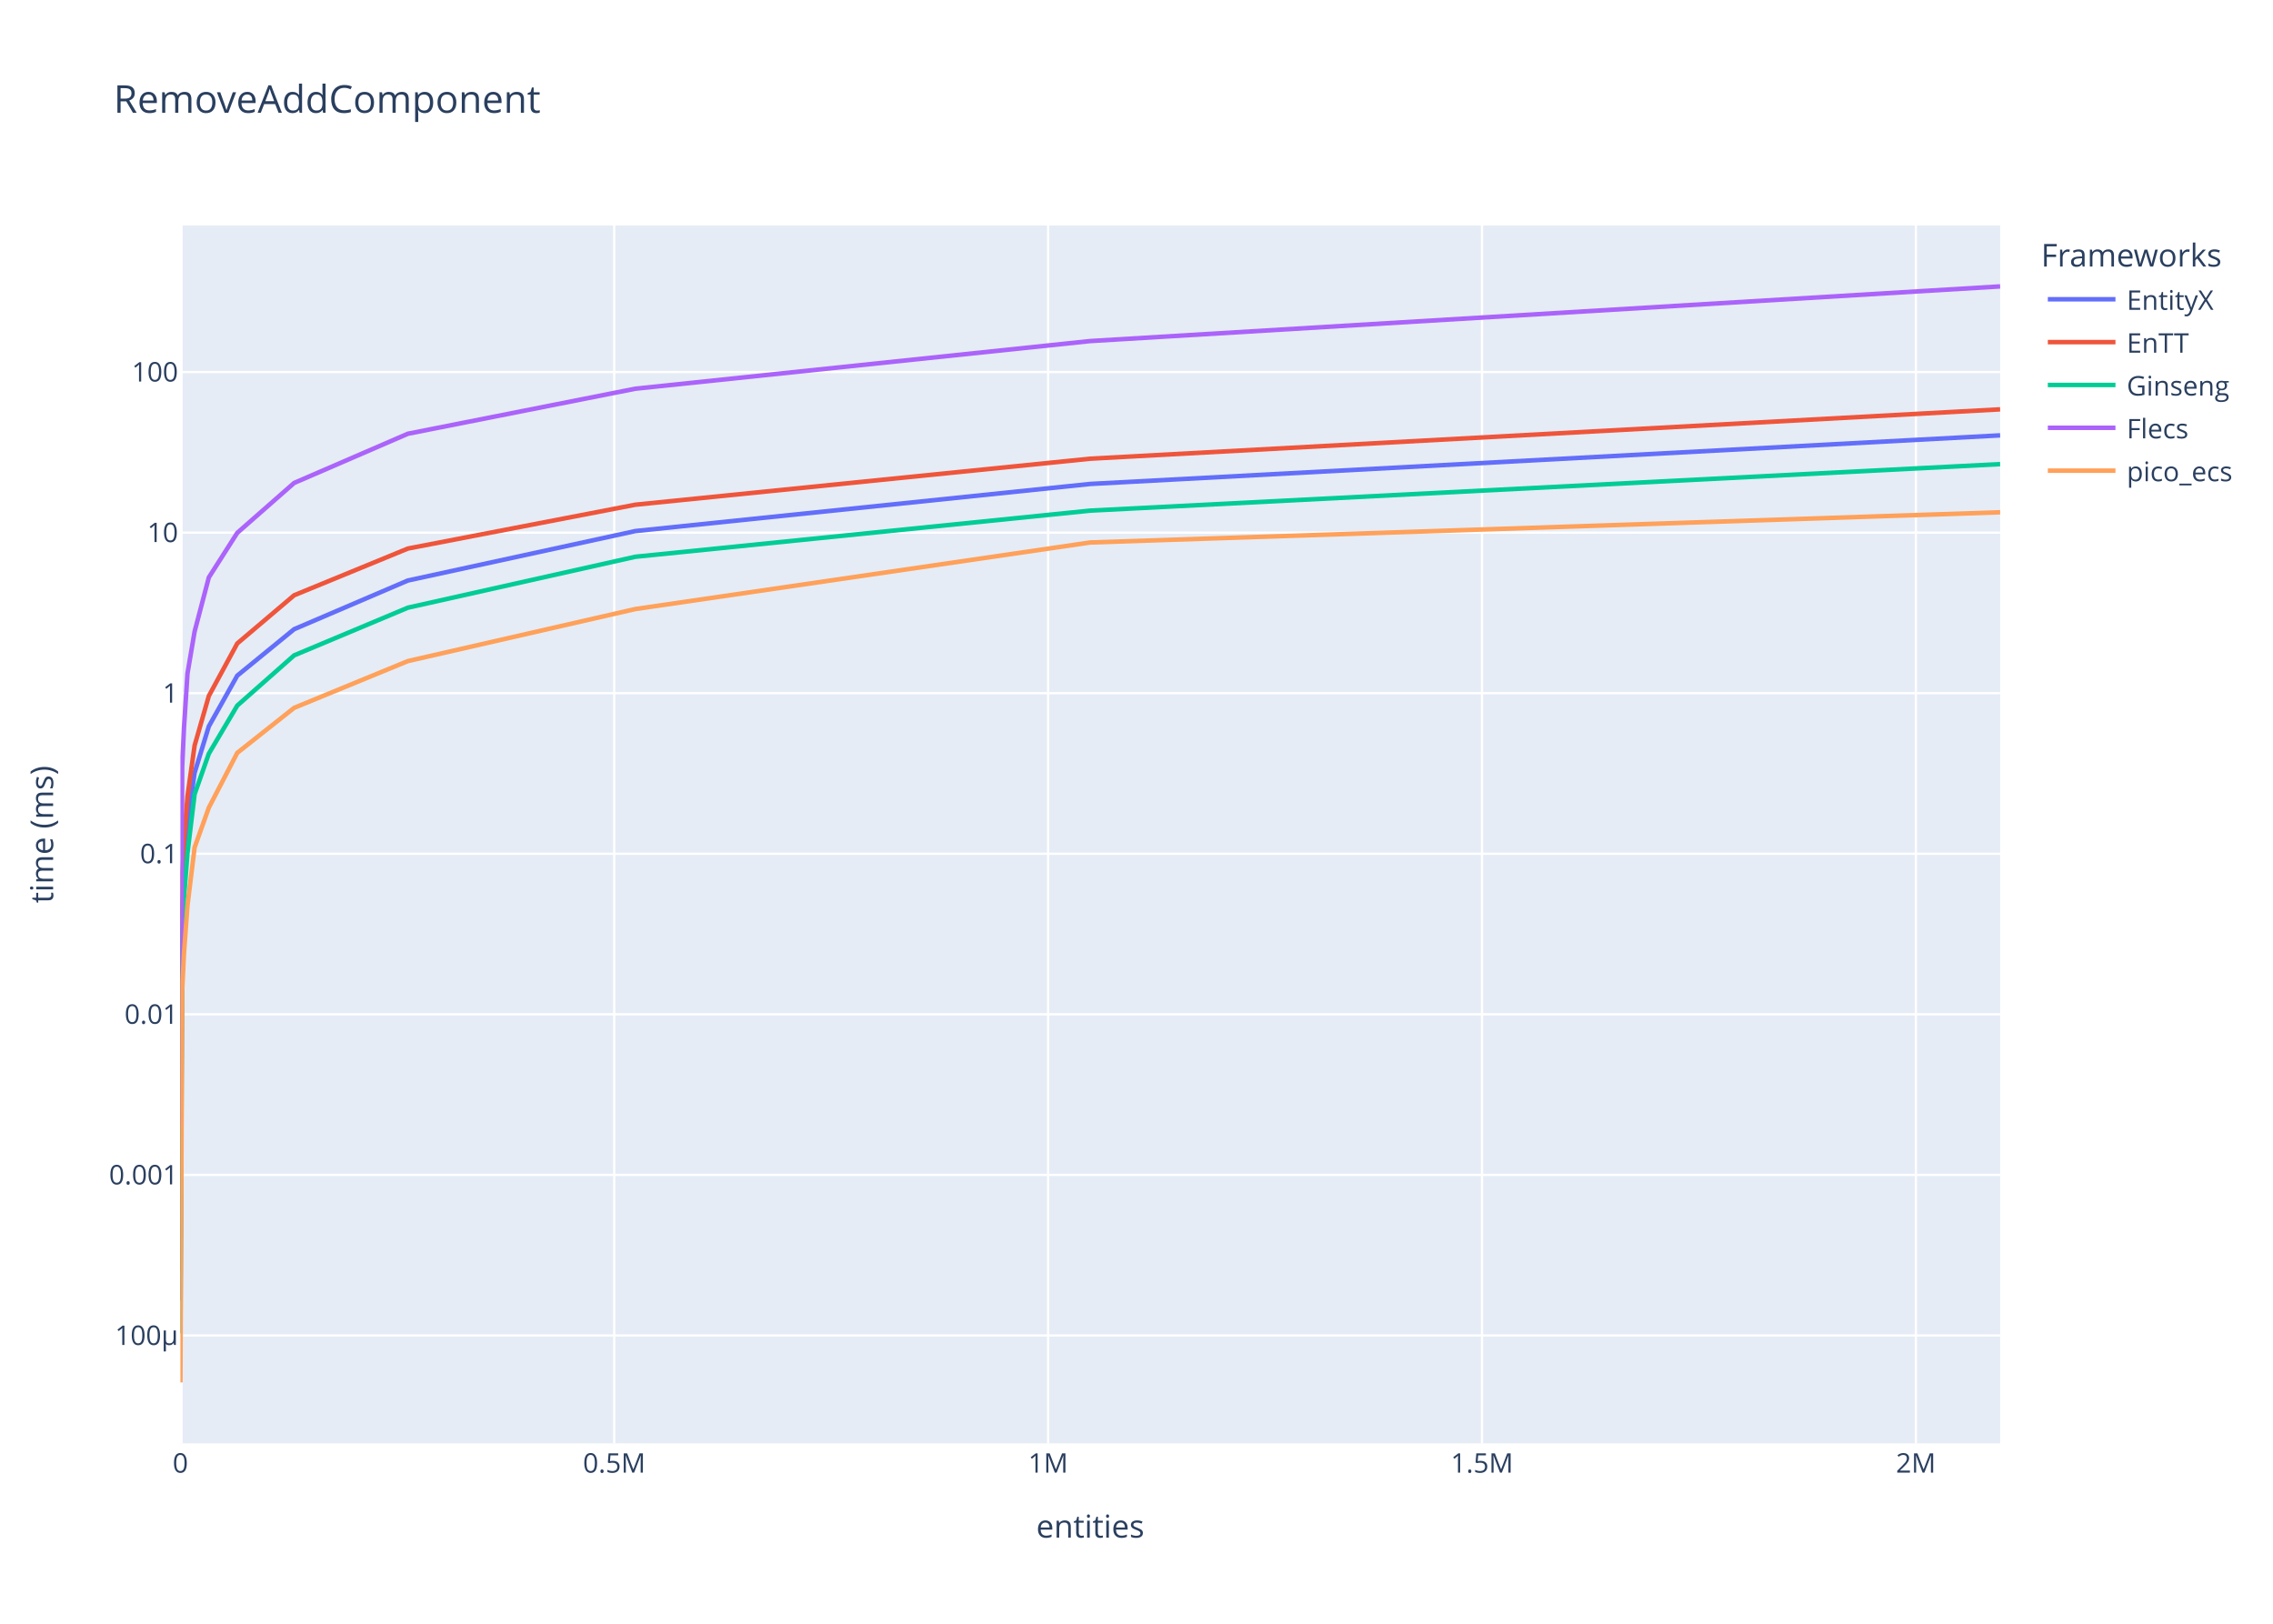
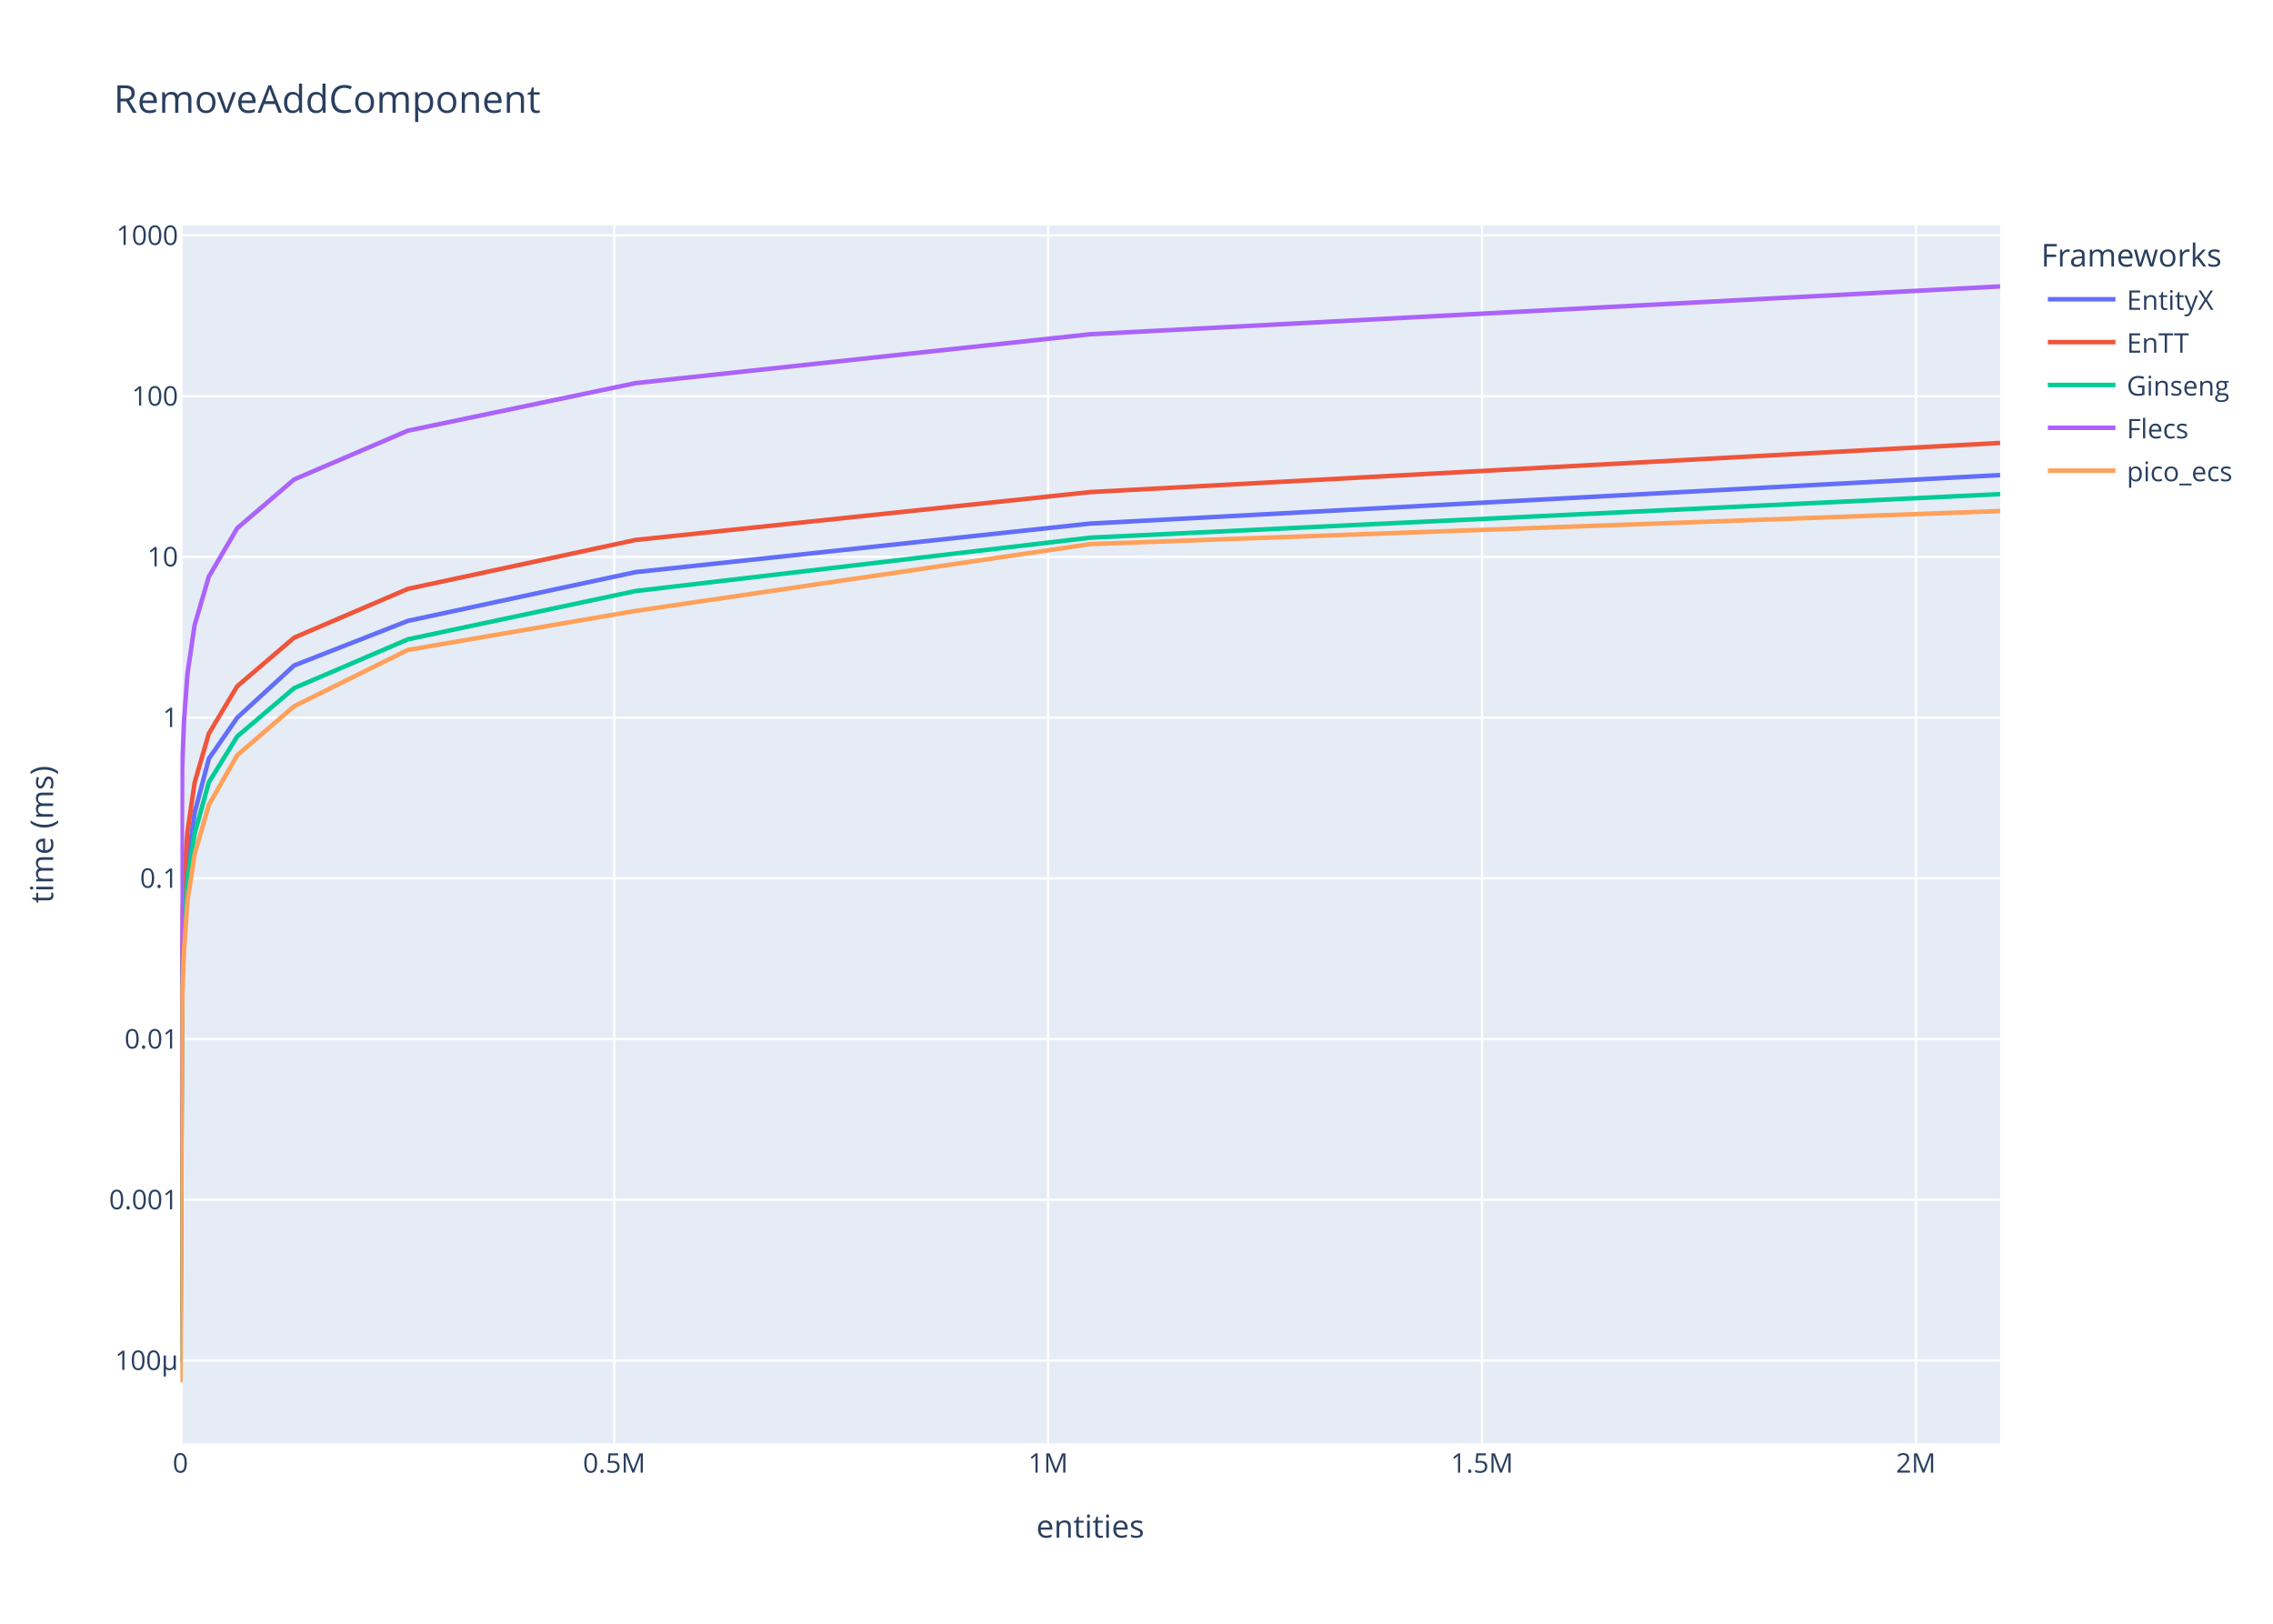
<svg xmlns="http://www.w3.org/2000/svg" class="main-svg" width="1008" height="720" style="" viewBox="0 0 1008 720">
  <rect x="0" y="0" width="1008" height="720" style="fill: rgb(255, 255, 255); fill-opacity: 1;" />
-   <defs id="defs-0b0661">
+   <defs id="defs-dbc430">
    <g class="clips">
-       <clipPath id="clip0b0661xyplot" class="plotclip">
+       <clipPath id="clipdbc430xyplot" class="plotclip">
        <rect width="807" height="540" />
      </clipPath>
-       <clipPath class="axesclip" id="clip0b0661x">
+       <clipPath class="axesclip" id="clipdbc430x">
        <rect x="80" y="0" width="807" height="720" />
      </clipPath>
-       <clipPath class="axesclip" id="clip0b0661y">
+       <clipPath class="axesclip" id="clipdbc430y">
        <rect x="0" y="100" width="1008" height="540" />
      </clipPath>
-       <clipPath class="axesclip" id="clip0b0661xy">
+       <clipPath class="axesclip" id="clipdbc430xy">
        <rect x="80" y="100" width="807" height="540" />
      </clipPath>
    </g>
    <g class="gradients" />
    <g class="patterns" />
  </defs>
  <g class="bglayer">
    <rect class="bg" x="80" y="100" width="807" height="540" style="fill: rgb(229, 236, 246); fill-opacity: 1; stroke-width: 0;" />
  </g>
  <g class="layer-below">
    <g class="imagelayer" />
    <g class="shapelayer" />
  </g>
  <g class="cartesianlayer">
    <g class="subplot xy">
      <g class="layer-subplot">
        <g class="shapelayer" />
        <g class="imagelayer" />
      </g>
      <g class="minor-gridlayer">
        <g class="x" />
        <g class="y" />
      </g>
      <g class="gridlayer">
        <g class="x">
          <path class="xgrid crisp" transform="translate(272.4,0)" d="M0,100v540" style="stroke: rgb(255, 255, 255); stroke-opacity: 1; stroke-width: 1px;" />
          <path class="xgrid crisp" transform="translate(464.81,0)" d="M0,100v540" style="stroke: rgb(255, 255, 255); stroke-opacity: 1; stroke-width: 1px;" />
          <path class="xgrid crisp" transform="translate(657.21,0)" d="M0,100v540" style="stroke: rgb(255, 255, 255); stroke-opacity: 1; stroke-width: 1px;" />
          <path class="xgrid crisp" transform="translate(849.62,0)" d="M0,100v540" style="stroke: rgb(255, 255, 255); stroke-opacity: 1; stroke-width: 1px;" />
        </g>
        <g class="y">
-           <path class="ygrid crisp" transform="translate(0,592.18)" d="M80,0h807" style="stroke: rgb(255, 255, 255); stroke-opacity: 1; stroke-width: 1px;" />
-           <path class="ygrid crisp" transform="translate(0,520.98)" d="M80,0h807" style="stroke: rgb(255, 255, 255); stroke-opacity: 1; stroke-width: 1px;" />
-           <path class="ygrid crisp" transform="translate(0,449.77)" d="M80,0h807" style="stroke: rgb(255, 255, 255); stroke-opacity: 1; stroke-width: 1px;" />
-           <path class="ygrid crisp" transform="translate(0,378.57)" d="M80,0h807" style="stroke: rgb(255, 255, 255); stroke-opacity: 1; stroke-width: 1px;" />
-           <path class="ygrid crisp" transform="translate(0,307.37)" d="M80,0h807" style="stroke: rgb(255, 255, 255); stroke-opacity: 1; stroke-width: 1px;" />
-           <path class="ygrid crisp" transform="translate(0,236.17)" d="M80,0h807" style="stroke: rgb(255, 255, 255); stroke-opacity: 1; stroke-width: 1px;" />
-           <path class="ygrid crisp" transform="translate(0,164.97)" d="M80,0h807" style="stroke: rgb(255, 255, 255); stroke-opacity: 1; stroke-width: 1px;" />
+           <path class="ygrid crisp" transform="translate(0,603.26)" d="M80,0h807" style="stroke: rgb(255, 255, 255); stroke-opacity: 1; stroke-width: 1px;" />
+           <path class="ygrid crisp" transform="translate(0,531.99)" d="M80,0h807" style="stroke: rgb(255, 255, 255); stroke-opacity: 1; stroke-width: 1px;" />
+           <path class="ygrid crisp" transform="translate(0,460.73)" d="M80,0h807" style="stroke: rgb(255, 255, 255); stroke-opacity: 1; stroke-width: 1px;" />
+           <path class="ygrid crisp" transform="translate(0,389.46)" d="M80,0h807" style="stroke: rgb(255, 255, 255); stroke-opacity: 1; stroke-width: 1px;" />
+           <path class="ygrid crisp" transform="translate(0,318.19)" d="M80,0h807" style="stroke: rgb(255, 255, 255); stroke-opacity: 1; stroke-width: 1px;" />
+           <path class="ygrid crisp" transform="translate(0,246.93)" d="M80,0h807" style="stroke: rgb(255, 255, 255); stroke-opacity: 1; stroke-width: 1px;" />
+           <path class="ygrid crisp" transform="translate(0,175.66)" d="M80,0h807" style="stroke: rgb(255, 255, 255); stroke-opacity: 1; stroke-width: 1px;" />
+           <path class="ygrid crisp" transform="translate(0,104.39)" d="M80,0h807" style="stroke: rgb(255, 255, 255); stroke-opacity: 1; stroke-width: 1px;" />
        </g>
      </g>
      <g class="zerolinelayer">
        <path class="xzl zl crisp" transform="translate(80,0)" d="M0,100v540" style="stroke: rgb(255, 255, 255); stroke-opacity: 1; stroke-width: 2px;" />
      </g>
      <path class="xlines-below" />
      <path class="ylines-below" />
      <g class="overlines-below" />
      <g class="xaxislayer-below" />
      <g class="yaxislayer-below" />
      <g class="overaxes-below" />
-       <g class="plot" transform="translate(80,100)" clip-path="url(#clip0b0661xyplot)">
+       <g class="plot" transform="translate(80,100)" clip-path="url(#clipdbc430xyplot)">
        <g class="scatterlayer mlayer">
-           <g class="trace scatter tracea5a21c" style="stroke-miterlimit: 2; opacity: 1;">
-             <g class="fills" />
-             <g class="errorbars" />
-             <g class="lines">
-               <path class="js-line" d="M0,476.69L0.79,306.48L1.58,286.11L3.15,264.21L6.3,242.68L12.61,222.07L25.22,199.59L50.44,179L100.88,157.41L201.75,135.48L403.5,114.59L807,93.05" style="vector-effect: non-scaling-stroke; fill: none; stroke: rgb(99, 110, 250); stroke-opacity: 1; stroke-width: 2px; opacity: 1;" />
-             </g>
-             <g class="points" />
-             <g class="text" />
-           </g>
-           <g class="trace scatter trace42083f" style="stroke-miterlimit: 2; opacity: 1;">
-             <g class="fills" />
-             <g class="errorbars" />
-             <g class="lines">
-               <path class="js-line" d="M0,463.23L0.79,291.99L1.58,272.95L3.15,252.99L6.3,230.57L12.61,208.6L25.22,185.32L50.44,163.95L100.88,143.24L201.75,123.8L403.5,103.39L807,81.51" style="vector-effect: non-scaling-stroke; fill: none; stroke: rgb(239, 85, 59); stroke-opacity: 1; stroke-width: 2px; opacity: 1;" />
-             </g>
-             <g class="points" />
-             <g class="text" />
-           </g>
-           <g class="trace scatter tracefcf5d0" style="stroke-miterlimit: 2; opacity: 1;">
-             <g class="fills" />
-             <g class="errorbars" />
-             <g class="lines">
-               <path class="js-line" d="M0,491.26L0.79,320.08L1.58,298.15L3.15,278.08L6.3,252.15L12.61,234.19L25.22,212.87L50.44,190.6L100.88,169.46L201.75,146.88L403.5,126.42L807,105.8" style="vector-effect: non-scaling-stroke; fill: none; stroke: rgb(0, 204, 150); stroke-opacity: 1; stroke-width: 2px; opacity: 1;" />
-             </g>
-             <g class="points" />
-             <g class="text" />
-           </g>
-           <g class="trace scatter traceb6f478" style="stroke-miterlimit: 2; opacity: 1;">
-             <g class="fills" />
-             <g class="errorbars" />
-             <g class="lines">
-               <path class="js-line" d="M0,399.33L0.79,240.07L1.58,222.88L3.15,198.58L6.3,180.03L12.61,156.04L25.22,136.28L50.44,114.15L100.88,92.33L201.75,72.36L403.5,51.23L807,27" style="vector-effect: non-scaling-stroke; fill: none; stroke: rgb(171, 99, 250); stroke-opacity: 1; stroke-width: 2px; opacity: 1;" />
-             </g>
-             <g class="points" />
-             <g class="text" />
-           </g>
-           <g class="trace scatter traced5f481" style="stroke-miterlimit: 2; opacity: 1;">
-             <g class="fills" />
-             <g class="errorbars" />
-             <g class="lines">
-               <path class="js-line" d="M0,513L0.79,339.24L1.58,322.9L3.15,301.41L6.3,275.77L12.61,258.13L25.22,233.83L50.44,213.87L100.88,193.14L201.75,170.06L403.5,140.54L807,127.15" style="vector-effect: non-scaling-stroke; fill: none; stroke: rgb(255, 161, 90); stroke-opacity: 1; stroke-width: 2px; opacity: 1;" />
+           <g class="trace scatter trace1f58e0" style="stroke-miterlimit: 2; opacity: 1;">
+             <g class="fills" />
+             <g class="errorbars" />
+             <g class="lines">
+               <path class="js-line" d="M0,496.35L0.79,326.07L1.58,304.6L3.15,283.14L6.3,260.43L12.61,236.43L25.22,218.21L50.44,195.08L100.88,175.31L201.75,153.7L403.5,132.16L807,110.65" style="vector-effect: non-scaling-stroke; fill: none; stroke: rgb(99, 110, 250); stroke-opacity: 1; stroke-width: 2px; opacity: 1;" />
+             </g>
+             <g class="points" />
+             <g class="text" />
+           </g>
+           <g class="trace scatter trace04c238" style="stroke-miterlimit: 2; opacity: 1;">
+             <g class="fills" />
+             <g class="errorbars" />
+             <g class="lines">
+               <path class="js-line" d="M0,481.96L0.79,311.47L1.58,290.13L3.15,268.67L6.3,247.06L12.61,225.29L25.22,204.26L50.44,182.75L100.88,161.12L201.75,139.44L403.5,118.2L807,96.41" style="vector-effect: non-scaling-stroke; fill: none; stroke: rgb(239, 85, 59); stroke-opacity: 1; stroke-width: 2px; opacity: 1;" />
+             </g>
+             <g class="points" />
+             <g class="text" />
+           </g>
+           <g class="trace scatter trace6ea2cc" style="stroke-miterlimit: 2; opacity: 1;">
+             <g class="fills" />
+             <g class="errorbars" />
+             <g class="lines">
+               <path class="js-line" d="M0,504.2L0.79,334.51L1.58,312.87L3.15,289.79L6.3,269.65L12.61,246.91L25.22,226.53L50.44,205.12L100.88,183.49L201.75,162.09L403.5,138.41L807,119.1" style="vector-effect: non-scaling-stroke; fill: none; stroke: rgb(0, 204, 150); stroke-opacity: 1; stroke-width: 2px; opacity: 1;" />
+             </g>
+             <g class="points" />
+             <g class="text" />
+           </g>
+           <g class="trace scatter trace8c77bf" style="stroke-miterlimit: 2; opacity: 1;">
+             <g class="fills" />
+             <g class="errorbars" />
+             <g class="lines">
+               <path class="js-line" d="M0,412.94L0.79,240.81L1.58,219.97L3.15,198.66L6.3,177.2L12.61,155.69L25.22,134.19L50.44,112.59L100.88,90.97L201.75,69.9L403.5,48.21L807,27" style="vector-effect: non-scaling-stroke; fill: none; stroke: rgb(171, 99, 250); stroke-opacity: 1; stroke-width: 2px; opacity: 1;" />
+             </g>
+             <g class="points" />
+             <g class="text" />
+           </g>
+           <g class="trace scatter tracec557d5" style="stroke-miterlimit: 2; opacity: 1;">
+             <g class="fills" />
+             <g class="errorbars" />
+             <g class="lines">
+               <path class="js-line" d="M0,513L0.79,343.28L1.58,321.88L3.15,299.36L6.3,278.86L12.61,256.93L25.22,234.87L50.44,213.14L100.88,188.19L201.75,170.9L403.5,141.26L807,126.6" style="vector-effect: non-scaling-stroke; fill: none; stroke: rgb(255, 161, 90); stroke-opacity: 1; stroke-width: 2px; opacity: 1;" />
            </g>
            <g class="points" />
            <g class="text" />
          </g>
        </g>
      </g>
      <g class="overplot" />
      <path class="xlines-above crisp" d="M0,0" style="fill: none;" />
      <path class="ylines-above crisp" d="M0,0" style="fill: none;" />
      <g class="overlines-above" />
      <g class="xaxislayer-above">
        <g class="xtick">
          <text text-anchor="middle" x="0" y="653" transform="translate(80,0)" style="font-family: 'Open Sans', verdana, arial, sans-serif; font-size: 12px; fill: rgb(42, 63, 95); fill-opacity: 1; white-space: pre; opacity: 1;">0</text>
        </g>
        <g class="xtick">
          <text text-anchor="middle" x="0" y="653" style="font-family: 'Open Sans', verdana, arial, sans-serif; font-size: 12px; fill: rgb(42, 63, 95); fill-opacity: 1; white-space: pre; opacity: 1;" transform="translate(272.4,0)">0.5M</text>
        </g>
        <g class="xtick">
          <text text-anchor="middle" x="0" y="653" style="font-family: 'Open Sans', verdana, arial, sans-serif; font-size: 12px; fill: rgb(42, 63, 95); fill-opacity: 1; white-space: pre; opacity: 1;" transform="translate(464.81,0)">1M</text>
        </g>
        <g class="xtick">
          <text text-anchor="middle" x="0" y="653" style="font-family: 'Open Sans', verdana, arial, sans-serif; font-size: 12px; fill: rgb(42, 63, 95); fill-opacity: 1; white-space: pre; opacity: 1;" transform="translate(657.21,0)">1.5M</text>
        </g>
        <g class="xtick">
          <text text-anchor="middle" x="0" y="653" style="font-family: 'Open Sans', verdana, arial, sans-serif; font-size: 12px; fill: rgb(42, 63, 95); fill-opacity: 1; white-space: pre; opacity: 1;" transform="translate(849.62,0)">2M</text>
        </g>
      </g>
      <g class="yaxislayer-above">
        <g class="ytick">
-           <text text-anchor="end" x="79" y="4.2" transform="translate(0,592.18)" style="font-family: 'Open Sans', verdana, arial, sans-serif; font-size: 12px; fill: rgb(42, 63, 95); fill-opacity: 1; white-space: pre; opacity: 1;">100μ</text>
-         </g>
-         <g class="ytick">
-           <text text-anchor="end" x="79" y="4.2" style="font-family: 'Open Sans', verdana, arial, sans-serif; font-size: 12px; fill: rgb(42, 63, 95); fill-opacity: 1; white-space: pre; opacity: 1;" transform="translate(0,520.98)">0.001</text>
-         </g>
-         <g class="ytick">
-           <text text-anchor="end" x="79" y="4.2" style="font-family: 'Open Sans', verdana, arial, sans-serif; font-size: 12px; fill: rgb(42, 63, 95); fill-opacity: 1; white-space: pre; opacity: 1;" transform="translate(0,449.77)">0.01</text>
-         </g>
-         <g class="ytick">
-           <text text-anchor="end" x="79" y="4.2" style="font-family: 'Open Sans', verdana, arial, sans-serif; font-size: 12px; fill: rgb(42, 63, 95); fill-opacity: 1; white-space: pre; opacity: 1;" transform="translate(0,378.57)">0.1</text>
-         </g>
-         <g class="ytick">
-           <text text-anchor="end" x="79" y="4.2" style="font-family: 'Open Sans', verdana, arial, sans-serif; font-size: 12px; fill: rgb(42, 63, 95); fill-opacity: 1; white-space: pre; opacity: 1;" transform="translate(0,307.37)">1</text>
-         </g>
-         <g class="ytick">
-           <text text-anchor="end" x="79" y="4.2" style="font-family: 'Open Sans', verdana, arial, sans-serif; font-size: 12px; fill: rgb(42, 63, 95); fill-opacity: 1; white-space: pre; opacity: 1;" transform="translate(0,236.17)">10</text>
-         </g>
-         <g class="ytick">
-           <text text-anchor="end" x="79" y="4.2" style="font-family: 'Open Sans', verdana, arial, sans-serif; font-size: 12px; fill: rgb(42, 63, 95); fill-opacity: 1; white-space: pre; opacity: 1;" transform="translate(0,164.97)">100</text>
+           <text text-anchor="end" x="79" y="4.2" transform="translate(0,603.26)" style="font-family: 'Open Sans', verdana, arial, sans-serif; font-size: 12px; fill: rgb(42, 63, 95); fill-opacity: 1; white-space: pre; opacity: 1;">100μ</text>
+         </g>
+         <g class="ytick">
+           <text text-anchor="end" x="79" y="4.2" style="font-family: 'Open Sans', verdana, arial, sans-serif; font-size: 12px; fill: rgb(42, 63, 95); fill-opacity: 1; white-space: pre; opacity: 1;" transform="translate(0,531.99)">0.001</text>
+         </g>
+         <g class="ytick">
+           <text text-anchor="end" x="79" y="4.2" style="font-family: 'Open Sans', verdana, arial, sans-serif; font-size: 12px; fill: rgb(42, 63, 95); fill-opacity: 1; white-space: pre; opacity: 1;" transform="translate(0,460.73)">0.01</text>
+         </g>
+         <g class="ytick">
+           <text text-anchor="end" x="79" y="4.2" style="font-family: 'Open Sans', verdana, arial, sans-serif; font-size: 12px; fill: rgb(42, 63, 95); fill-opacity: 1; white-space: pre; opacity: 1;" transform="translate(0,389.46)">0.1</text>
+         </g>
+         <g class="ytick">
+           <text text-anchor="end" x="79" y="4.2" style="font-family: 'Open Sans', verdana, arial, sans-serif; font-size: 12px; fill: rgb(42, 63, 95); fill-opacity: 1; white-space: pre; opacity: 1;" transform="translate(0,318.19)">1</text>
+         </g>
+         <g class="ytick">
+           <text text-anchor="end" x="79" y="4.2" style="font-family: 'Open Sans', verdana, arial, sans-serif; font-size: 12px; fill: rgb(42, 63, 95); fill-opacity: 1; white-space: pre; opacity: 1;" transform="translate(0,246.93)">10</text>
+         </g>
+         <g class="ytick">
+           <text text-anchor="end" x="79" y="4.2" style="font-family: 'Open Sans', verdana, arial, sans-serif; font-size: 12px; fill: rgb(42, 63, 95); fill-opacity: 1; white-space: pre; opacity: 1;" transform="translate(0,175.66)">100</text>
+         </g>
+         <g class="ytick">
+           <text text-anchor="end" x="79" y="4.2" style="font-family: 'Open Sans', verdana, arial, sans-serif; font-size: 12px; fill: rgb(42, 63, 95); fill-opacity: 1; white-space: pre; opacity: 1;" transform="translate(0,104.39)">1000</text>
        </g>
      </g>
      <g class="overaxes-above" />
    </g>
  </g>
  <g class="polarlayer" />
  <g class="smithlayer" />
  <g class="ternarylayer" />
  <g class="geolayer" />
  <g class="funnelarealayer" />
  <g class="pielayer" />
  <g class="iciclelayer" />
  <g class="treemaplayer" />
  <g class="sunburstlayer" />
  <g class="glimages" />
-   <defs id="topdefs-0b0661">
+   <defs id="topdefs-dbc430">
    <g class="clips" />
-     <clipPath id="legend0b0661">
+     <clipPath id="legenddbc430">
      <rect width="93" height="124" x="0" y="0" />
    </clipPath>
  </defs>
  <g class="layer-above">
    <g class="imagelayer" />
    <g class="shapelayer" />
  </g>
  <g class="infolayer">
    <g class="legend" pointer-events="all" transform="translate(903.14,100)">
      <rect class="bg" shape-rendering="crispEdges" width="93" height="124" x="0" y="0" style="stroke: rgb(68, 68, 68); stroke-opacity: 1; fill: rgb(255, 255, 255); fill-opacity: 1; stroke-width: 0px;" />
-       <g class="scrollbox" transform="" clip-path="url(#legend0b0661)">
+       <g class="scrollbox" transform="" clip-path="url(#legenddbc430)">
        <text class="legendtitletext" text-anchor="start" x="2" y="18.2" style="font-family: 'Open Sans', verdana, arial, sans-serif; font-size: 14px; fill: rgb(42, 63, 95); fill-opacity: 1; white-space: pre;">Frameworks</text>
        <g class="groups" transform="">
          <g class="traces" transform="translate(0,32.7)" style="opacity: 1;">
            <text class="legendtext" text-anchor="start" x="40" y="4.68" style="font-family: 'Open Sans', verdana, arial, sans-serif; font-size: 12px; fill: rgb(42, 63, 95); fill-opacity: 1; white-space: pre;">EntityX</text>
            <g class="layers" style="opacity: 1;">
              <g class="legendfill" />
              <g class="legendlines">
                <path class="js-line" d="M5,0h30" style="fill: none; stroke: rgb(99, 110, 250); stroke-opacity: 1; stroke-width: 2px;" />
              </g>
              <g class="legendsymbols">
                <g class="legendpoints" />
              </g>
            </g>
            <rect class="legendtoggle" x="0" y="-9.5" width="87.188" height="19" style="fill: rgb(0, 0, 0); fill-opacity: 0;" />
          </g>
        </g>
        <g class="groups" transform="">
          <g class="traces" transform="translate(0,51.7)" style="opacity: 1;">
            <text class="legendtext" text-anchor="start" x="40" y="4.68" style="font-family: 'Open Sans', verdana, arial, sans-serif; font-size: 12px; fill: rgb(42, 63, 95); fill-opacity: 1; white-space: pre;">EnTT</text>
            <g class="layers" style="opacity: 1;">
              <g class="legendfill" />
              <g class="legendlines">
                <path class="js-line" d="M5,0h30" style="fill: none; stroke: rgb(239, 85, 59); stroke-opacity: 1; stroke-width: 2px;" />
              </g>
              <g class="legendsymbols">
                <g class="legendpoints" />
              </g>
            </g>
            <rect class="legendtoggle" x="0" y="-9.5" width="87.188" height="19" style="fill: rgb(0, 0, 0); fill-opacity: 0;" />
          </g>
        </g>
        <g class="groups" transform="">
          <g class="traces" transform="translate(0,70.7)" style="opacity: 1;">
            <text class="legendtext" text-anchor="start" x="40" y="4.68" style="font-family: 'Open Sans', verdana, arial, sans-serif; font-size: 12px; fill: rgb(42, 63, 95); fill-opacity: 1; white-space: pre;">Ginseng</text>
            <g class="layers" style="opacity: 1;">
              <g class="legendfill" />
              <g class="legendlines">
                <path class="js-line" d="M5,0h30" style="fill: none; stroke: rgb(0, 204, 150); stroke-opacity: 1; stroke-width: 2px;" />
              </g>
              <g class="legendsymbols">
                <g class="legendpoints" />
              </g>
            </g>
            <rect class="legendtoggle" x="0" y="-9.5" width="87.188" height="19" style="fill: rgb(0, 0, 0); fill-opacity: 0;" />
          </g>
        </g>
        <g class="groups" transform="">
          <g class="traces" transform="translate(0,89.7)" style="opacity: 1;">
            <text class="legendtext" text-anchor="start" x="40" y="4.68" style="font-family: 'Open Sans', verdana, arial, sans-serif; font-size: 12px; fill: rgb(42, 63, 95); fill-opacity: 1; white-space: pre;">Flecs</text>
            <g class="layers" style="opacity: 1;">
              <g class="legendfill" />
              <g class="legendlines">
                <path class="js-line" d="M5,0h30" style="fill: none; stroke: rgb(171, 99, 250); stroke-opacity: 1; stroke-width: 2px;" />
              </g>
              <g class="legendsymbols">
                <g class="legendpoints" />
              </g>
            </g>
            <rect class="legendtoggle" x="0" y="-9.5" width="87.188" height="19" style="fill: rgb(0, 0, 0); fill-opacity: 0;" />
          </g>
        </g>
        <g class="groups" transform="">
          <g class="traces" transform="translate(0,108.7)" style="opacity: 1;">
            <text class="legendtext" text-anchor="start" x="40" y="4.68" style="font-family: 'Open Sans', verdana, arial, sans-serif; font-size: 12px; fill: rgb(42, 63, 95); fill-opacity: 1; white-space: pre;">pico_ecs</text>
            <g class="layers" style="opacity: 1;">
              <g class="legendfill" />
              <g class="legendlines">
                <path class="js-line" d="M5,0h30" style="fill: none; stroke: rgb(255, 161, 90); stroke-opacity: 1; stroke-width: 2px;" />
              </g>
              <g class="legendsymbols">
                <g class="legendpoints" />
              </g>
            </g>
            <rect class="legendtoggle" x="0" y="-9.5" width="87.188" height="19" style="fill: rgb(0, 0, 0); fill-opacity: 0;" />
          </g>
        </g>
      </g>
      <rect class="scrollbar" rx="20" ry="3" width="0" height="0" x="0" y="0" style="fill: rgb(128, 139, 164); fill-opacity: 1;" />
    </g>
    <g class="g-gtitle">
      <text class="gtitle" x="50.4" y="50" text-anchor="start" dy="0em" style="font-family: 'Open Sans', verdana, arial, sans-serif; font-size: 17px; fill: rgb(42, 63, 95); opacity: 1; font-weight: normal; white-space: pre;">RemoveAddComponent</text>
    </g>
    <g class="g-xtitle">
      <text class="xtitle" x="483.5" y="681.8" text-anchor="middle" style="font-family: 'Open Sans', verdana, arial, sans-serif; font-size: 14px; fill: rgb(42, 63, 95); opacity: 1; font-weight: normal; white-space: pre;">entities</text>
    </g>
    <g class="g-ytitle">
      <text class="ytitle" transform="rotate(-90,23.55938,370)" x="23.559" y="370" text-anchor="middle" style="font-family: 'Open Sans', verdana, arial, sans-serif; font-size: 14px; fill: rgb(42, 63, 95); opacity: 1; font-weight: normal; white-space: pre;">time (ms)</text>
    </g>
  </g>
</svg>
